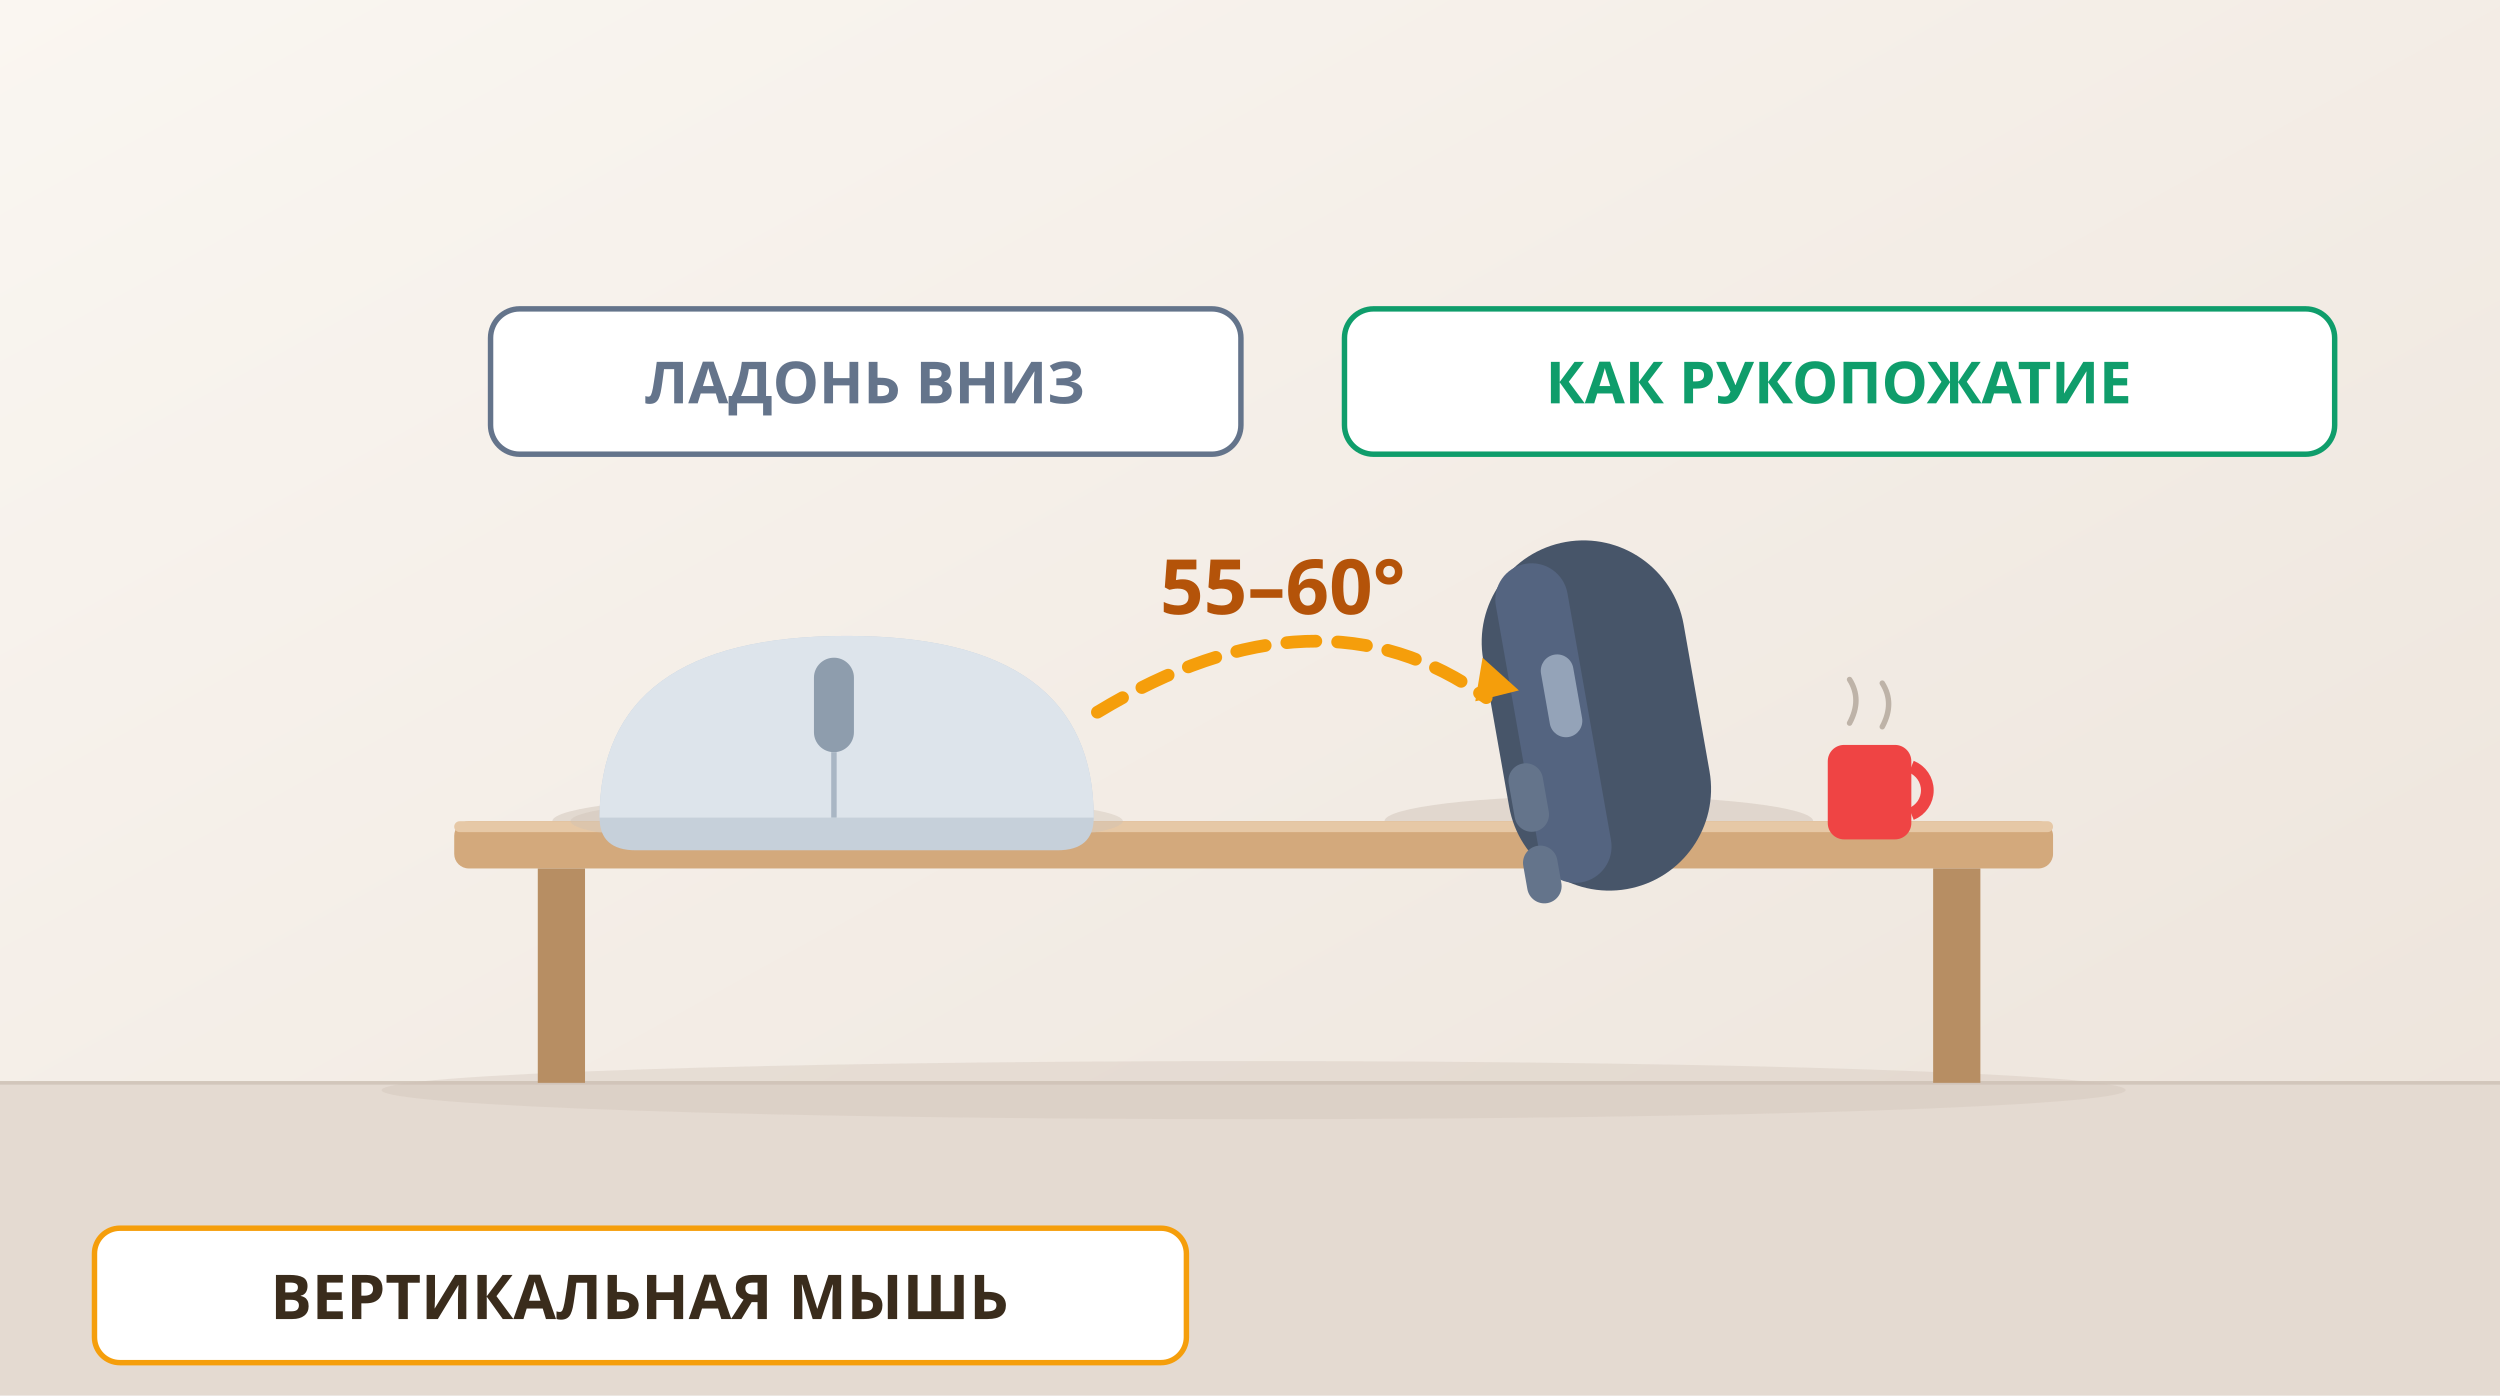
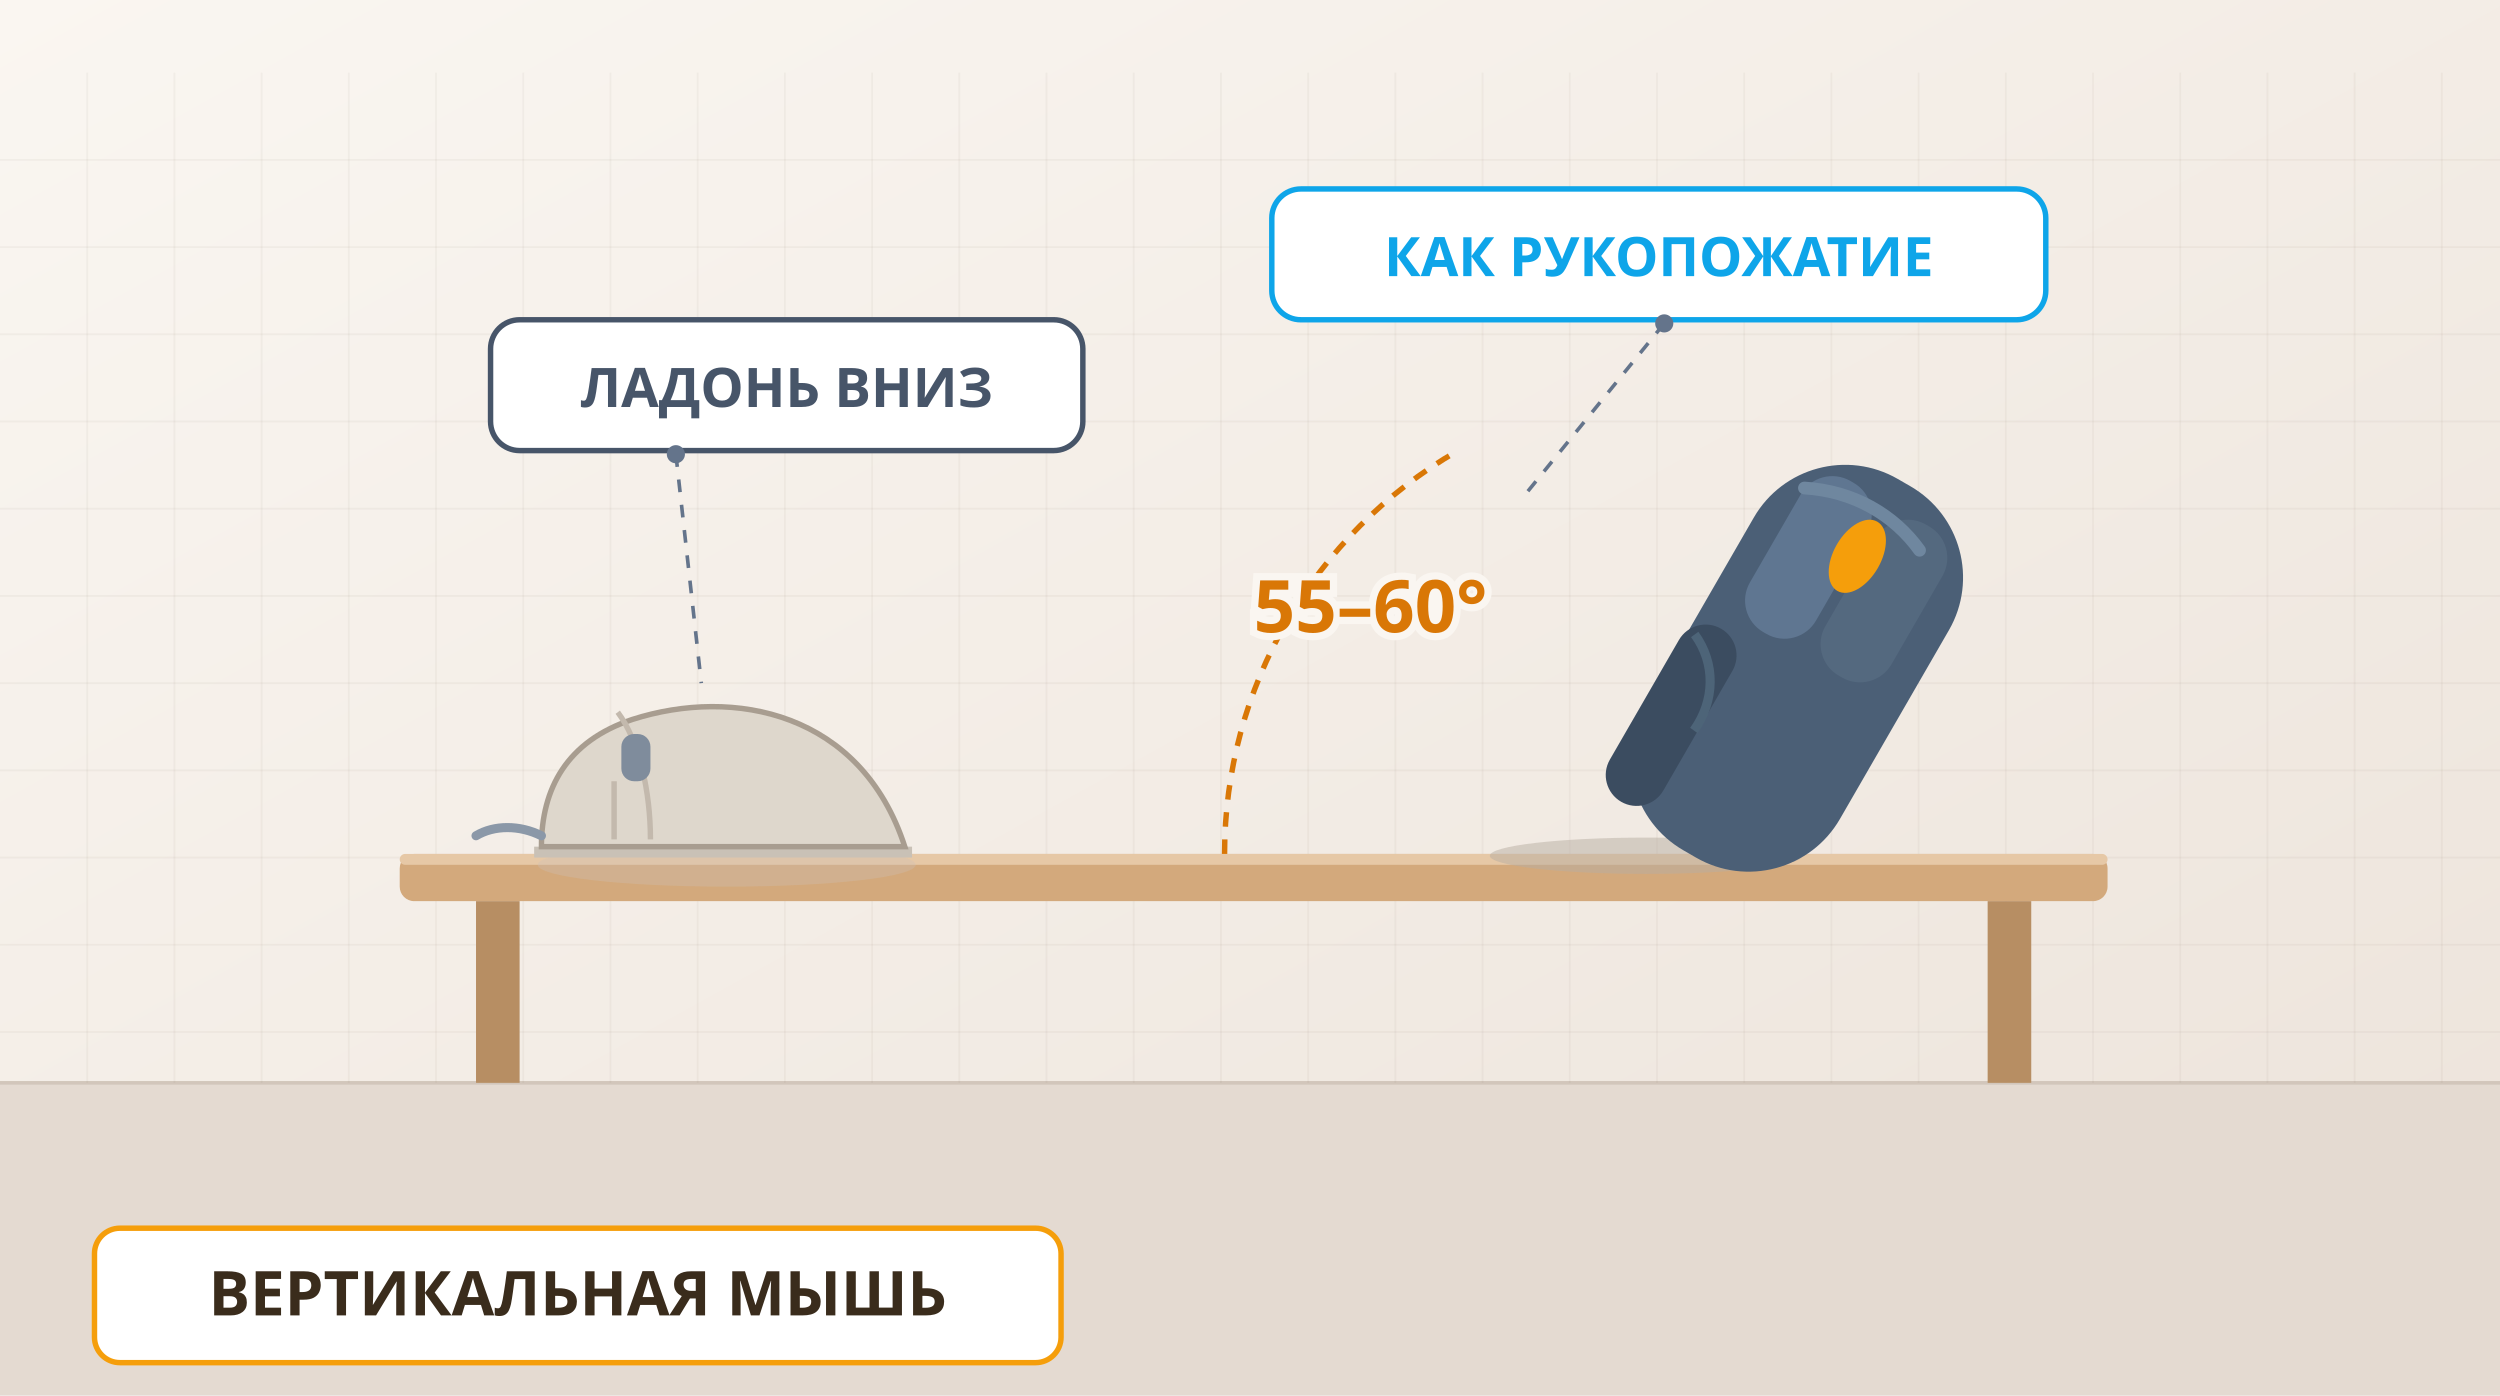
<svg xmlns="http://www.w3.org/2000/svg" viewBox="0 0 1376 768" width="1376" height="768">
  <defs>
    <linearGradient id="bg" x1="0%" y1="0%" x2="100%" y2="100%">
      <stop offset="0%" stop-color="#faf6f1" />
      <stop offset="100%" stop-color="#ece3da" />
    </linearGradient>
  </defs>
  <rect width="1376" height="768" fill="url(#bg)" />
  <rect x="0" y="596" width="1376" height="172" fill="#e4dad1" />
  <line x1="0" y1="596" x2="1376" y2="596" stroke="#d2c6bb" stroke-width="2" />
-   <ellipse cx="690" cy="600" rx="480" ry="16" fill="#cdc0b5" fill-opacity="0.35" />
-   <ellipse cx="430" cy="452" rx="126" ry="14" fill="#cdc0b5" fill-opacity="0.45" />
-   <ellipse cx="880" cy="452" rx="118" ry="14" fill="#cdc0b5" fill-opacity="0.45" />
-   <rect x="250" y="452" width="880" height="26" rx="8" fill="#d3a97c" />
-   <rect x="250" y="452" width="880" height="6" rx="3" fill="#e6c8a6" />
-   <rect x="296" y="478" width="26" height="118" fill="#b78e63" />
-   <rect x="1064" y="478" width="26" height="118" fill="#b78e63" />
-   <ellipse cx="466" cy="452" rx="152" ry="14" fill="#cdc0b5" fill-opacity="0.4" />
-   <path d="M330 450 q0 -100 136 -100 q136 0 136 100 q0 18 -20 18 h-232 q-20 0 -20 -18 z" fill="#c6d0da" />
-   <path d="M330 450 q0 -100 136 -100 q136 0 136 100 z" fill="#dde4eb" />
-   <rect x="448" y="362" width="22" height="52" rx="11" fill="#8e9dad" />
-   <path d="M459 414 v36" stroke="#a9b6c4" stroke-width="3" />
-   <g transform="rotate(-10 886 424)">
-     <rect x="828" y="296" width="112" height="194" rx="56" fill="#475569" />
-     <rect x="840" y="304" width="40" height="178" rx="20" fill="#546480" />
-     <rect x="858" y="356" width="18" height="46" rx="9" fill="#94a3b8" />
-     <rect x="830" y="412" width="19" height="38" rx="9.5" fill="#64748b" />
-     <rect x="830" y="458" width="19" height="32" rx="9.5" fill="#64748b" />
+   <g stroke="#7c6a58" stroke-opacity="0.055" stroke-width="1">
+     <line x1="48" y1="40" x2="48" y2="596" />
+     <line x1="96" y1="40" x2="96" y2="596" />
+     <line x1="144" y1="40" x2="144" y2="596" />
+     <line x1="192" y1="40" x2="192" y2="596" />
+     <line x1="240" y1="40" x2="240" y2="596" />
+     <line x1="288" y1="40" x2="288" y2="596" />
+     <line x1="336" y1="40" x2="336" y2="596" />
+     <line x1="384" y1="40" x2="384" y2="596" />
+     <line x1="432" y1="40" x2="432" y2="596" />
+     <line x1="480" y1="40" x2="480" y2="596" />
+     <line x1="528" y1="40" x2="528" y2="596" />
+     <line x1="576" y1="40" x2="576" y2="596" />
+     <line x1="624" y1="40" x2="624" y2="596" />
+     <line x1="672" y1="40" x2="672" y2="596" />
+     <line x1="720" y1="40" x2="720" y2="596" />
+     <line x1="768" y1="40" x2="768" y2="596" />
+     <line x1="816" y1="40" x2="816" y2="596" />
+     <line x1="864" y1="40" x2="864" y2="596" />
+     <line x1="912" y1="40" x2="912" y2="596" />
+     <line x1="960" y1="40" x2="960" y2="596" />
+     <line x1="1008" y1="40" x2="1008" y2="596" />
+     <line x1="1056" y1="40" x2="1056" y2="596" />
+     <line x1="1104" y1="40" x2="1104" y2="596" />
+     <line x1="1152" y1="40" x2="1152" y2="596" />
+     <line x1="1200" y1="40" x2="1200" y2="596" />
+     <line x1="1248" y1="40" x2="1248" y2="596" />
+     <line x1="1296" y1="40" x2="1296" y2="596" />
+     <line x1="1344" y1="40" x2="1344" y2="596" />
+     <line x1="0" y1="88" x2="1376" y2="88" />
+     <line x1="0" y1="136" x2="1376" y2="136" />
+     <line x1="0" y1="184" x2="1376" y2="184" />
+     <line x1="0" y1="232" x2="1376" y2="232" />
+     <line x1="0" y1="280" x2="1376" y2="280" />
+     <line x1="0" y1="328" x2="1376" y2="328" />
+     <line x1="0" y1="376" x2="1376" y2="376" />
+     <line x1="0" y1="424" x2="1376" y2="424" />
+     <line x1="0" y1="472" x2="1376" y2="472" />
+     <line x1="0" y1="520" x2="1376" y2="520" />
+     <line x1="0" y1="568" x2="1376" y2="568" />
  </g>
-   <path d="M604 392 q122 -74 214 -8" fill="none" stroke="#f59e0b" stroke-width="7" stroke-dasharray="16 12" stroke-linecap="round" />
-   <path d="M812 386 l4 -24 l20 18 z" fill="#f59e0b" />
-   <text x="706" y="338" font-family="system-ui, sans-serif" font-size="42" font-weight="800" fill="#b45309" text-anchor="middle">55–60°</text>
-   <rect x="270" y="170" width="413" height="80" rx="16" fill="#ffffff" stroke="#64748b" stroke-width="3" />
-   <text x="476" y="222" font-family="system-ui, sans-serif" font-size="32" font-weight="800" fill="#64748b" text-anchor="middle">ЛАДОНЬ ВНИЗ</text>
-   <rect x="740" y="170" width="545" height="80" rx="16" fill="#ffffff" stroke="#0f9d6b" stroke-width="3" />
-   <text x="1012" y="222" font-family="system-ui, sans-serif" font-size="32" font-weight="800" fill="#0f9d6b" text-anchor="middle">КАК РУКОПОЖАТИЕ</text>
-   <rect x="1006" y="410" width="46" height="52" rx="9" fill="#ef4444" />
-   <path d="M1052 422 a14 14 0 0 1 0 26" fill="none" stroke="#ef4444" stroke-width="7" />
-   <path d="M1018 398 q7 -13 0 -24 M1036 400 q7 -13 0 -24" fill="none" stroke="#a89b8e" stroke-width="3" stroke-linecap="round" opacity="0.7" />
-   <rect x="52" y="676" width="601" height="74" rx="14" fill="#ffffff" stroke="#f59e0b" stroke-width="3" />
-   <text x="352" y="726" font-family="system-ui, sans-serif" font-size="34" font-weight="800" fill="#3a2c1c" text-anchor="middle">ВЕРТИКАЛЬНАЯ МЫШЬ</text>
+   <rect x="220" y="470" width="940" height="26" rx="8" fill="#d3a97c" />
+   <rect x="220" y="470" width="940" height="6" rx="3" fill="#e6c8a6" />
+   <rect x="262" y="496" width="24" height="100" fill="#b78e63" />
+   <rect x="1094" y="496" width="24" height="100" fill="#b78e63" />
+   <ellipse cx="400" cy="476" rx="104" ry="12" fill="#cdc0b5" fill-opacity="0.32" />
+   <path d="M294 466 L502 466 L502 472 L294 472 Z" fill="#c9c1b6" />
+   <path d="M298 466 C298 434 312 408 348 396 C404 378 474 392 498 466 Z" fill="#ded7cc" stroke="#a89d90" stroke-width="3" />
+   <path d="M340 392 C352 408 358 436 358 462" fill="none" stroke="#c3b9ad" stroke-width="3" />
+   <rect x="342" y="404" width="16" height="26" rx="7" fill="#7f8c9c" />
+   <path d="M338 430 L338 462" stroke="#c3b9ad" stroke-width="3" />
+   <path d="M298 460 C286 454 272 454 262 460" fill="none" stroke="#8b98a8" stroke-width="5" stroke-linecap="round" />
+   <ellipse cx="906" cy="471" rx="86" ry="10" fill="#b9afa3" fill-opacity="0.5" />
+   <g transform="translate(930 470) rotate(30)">
+     <rect x="-62" y="-236" width="124" height="236" rx="58" fill="#4b5f76" />
+     <rect x="-46" y="-222" width="42" height="96" rx="20" fill="#5f7691" />
+     <rect x="2" y="-222" width="42" height="96" rx="20" fill="#54697f" />
+     <ellipse cx="-2" cy="-188" rx="13" ry="22" fill="#f59e0b" />
+     <rect x="-64" y="-116" width="34" height="110" rx="17" fill="#3b4c60" />
+     <path d="M-58 -106 C-40 -98 -30 -80 -32 -60" stroke="#4d6478" stroke-width="5" fill="none" />
+     <path d="M-46 -206 C-22 -218 4 -218 26 -208" stroke="#6f879f" stroke-width="7" fill="none" stroke-linecap="round" />
+   </g>
+   <path d="M674 470 A256 256 0 0 1 802 248.297" fill="none" stroke="#d97706" stroke-width="3" stroke-dasharray="8 7" />
+   <text x="690" y="348" font-family="system-ui, sans-serif" font-size="40" font-weight="800" fill="#d97706" text-anchor="start" stroke="#faf6f1" stroke-width="8" paint-order="stroke">55–60°</text>
+   <g>
+     <rect x="270" y="176" width="326" height="72" rx="16" fill="#ffffff" stroke="#475569" stroke-width="3" />
+     <text x="433" y="224" font-family="system-ui, sans-serif" font-size="30" font-weight="800" fill="#475569" text-anchor="middle">ЛАДОНЬ ВНИЗ</text>
+   </g>
+   <path d="M372 250 L386 376" fill="none" stroke="#64748b" stroke-width="2" stroke-dasharray="7 7" />
+   <circle cx="372" cy="250" r="5" fill="#64748b" />
+   <g>
+     <rect x="700" y="104" width="426" height="72" rx="16" fill="#ffffff" stroke="#0ea5e9" stroke-width="3" />
+     <text x="913" y="152" font-family="system-ui, sans-serif" font-size="30" font-weight="800" fill="#0ea5e9" text-anchor="middle">КАК РУКОПОЖАТИЕ</text>
+   </g>
+   <path d="M916 178 L838 274" fill="none" stroke="#64748b" stroke-width="2" stroke-dasharray="7 7" />
+   <circle cx="916" cy="178" r="5" fill="#64748b" />
+   <rect x="52" y="676" width="532" height="74" rx="14" fill="#ffffff" stroke="#f59e0b" stroke-width="3" />
+   <text x="318" y="724" font-family="system-ui, sans-serif" font-size="34" font-weight="800" fill="#3a2c1c" text-anchor="middle">ВЕРТИКАЛЬНАЯ МЫШЬ</text>
</svg>
